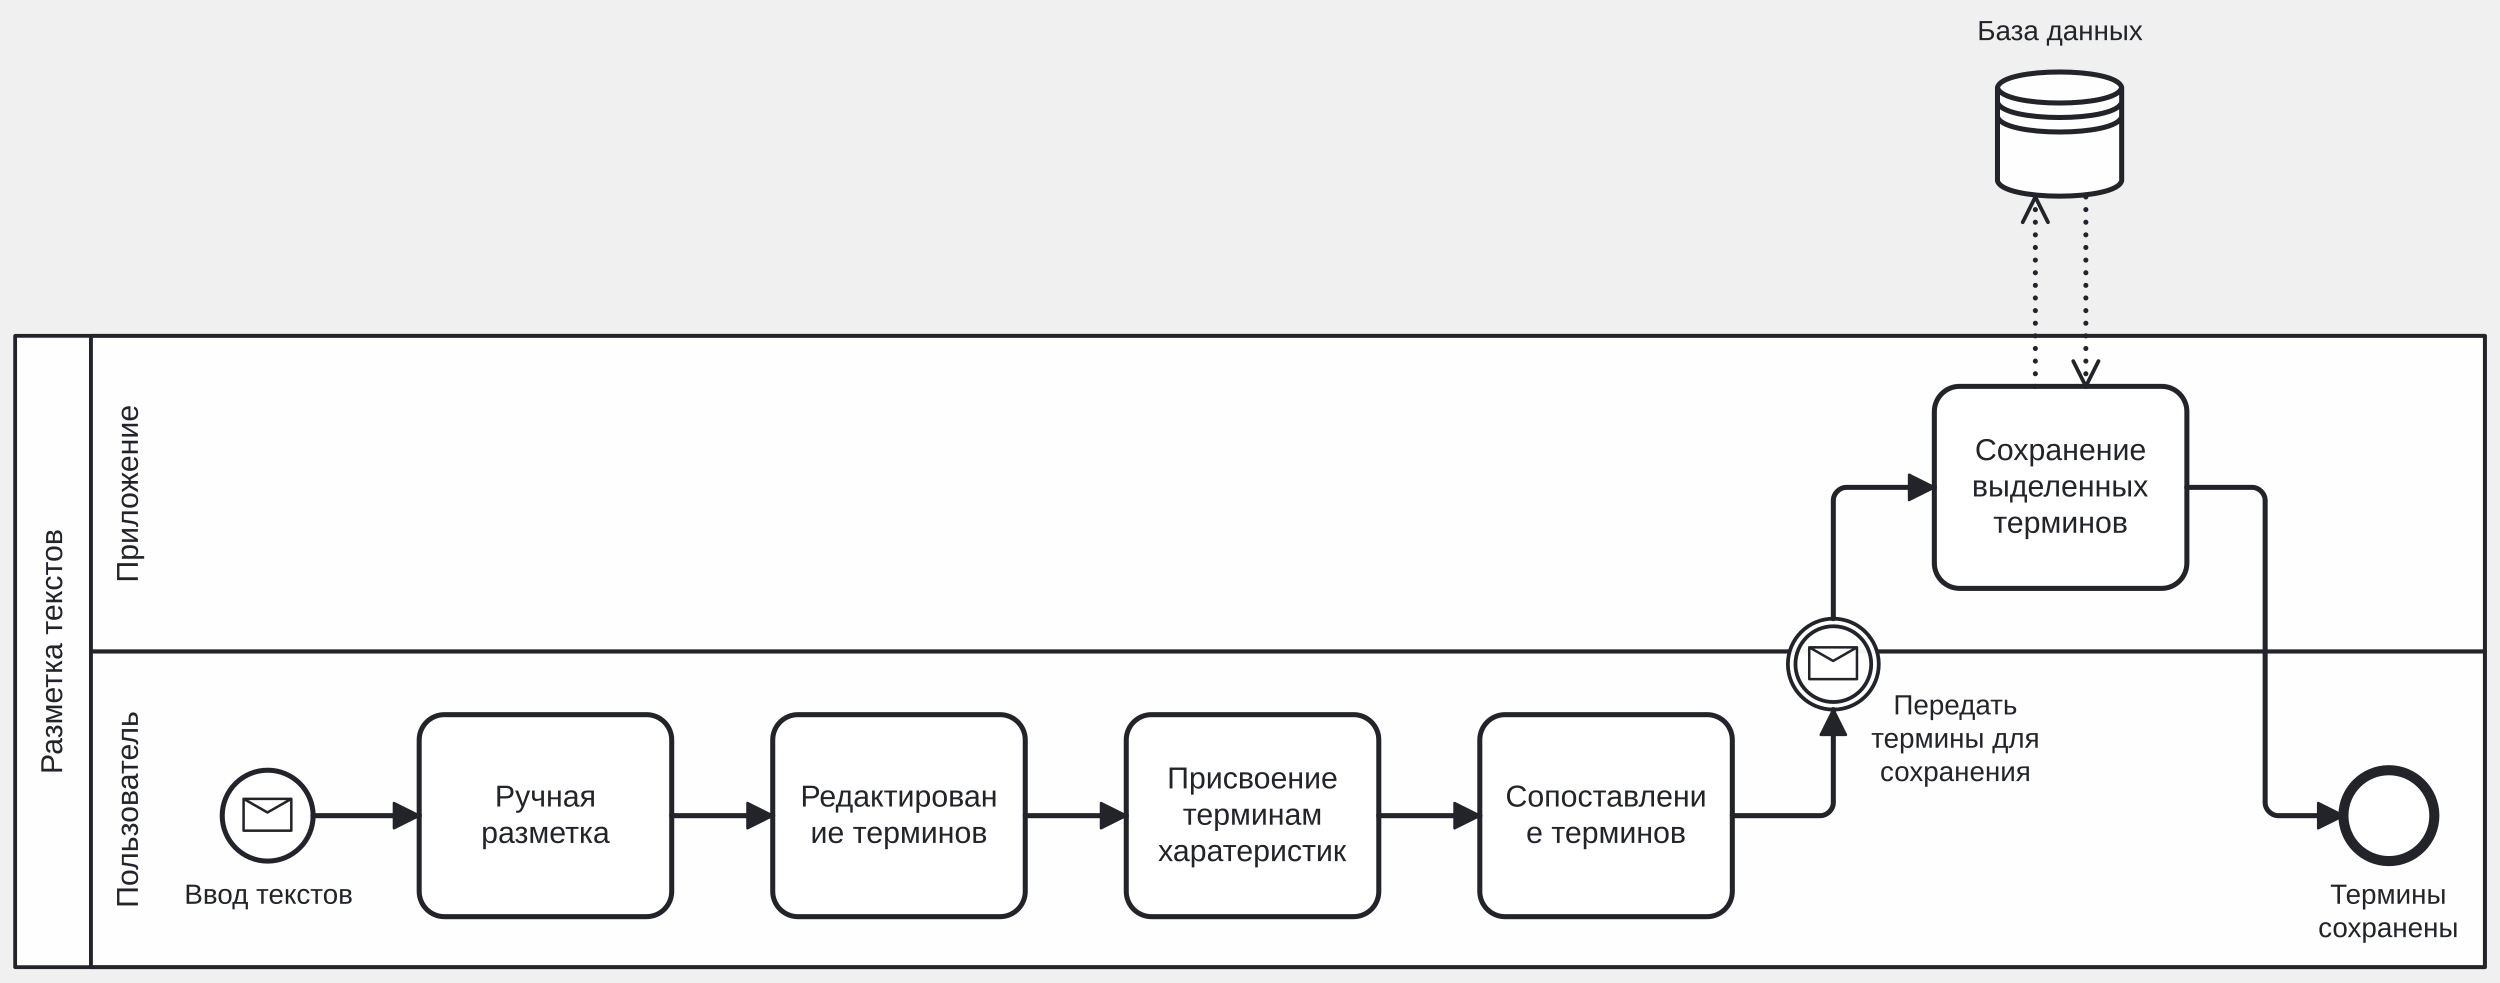
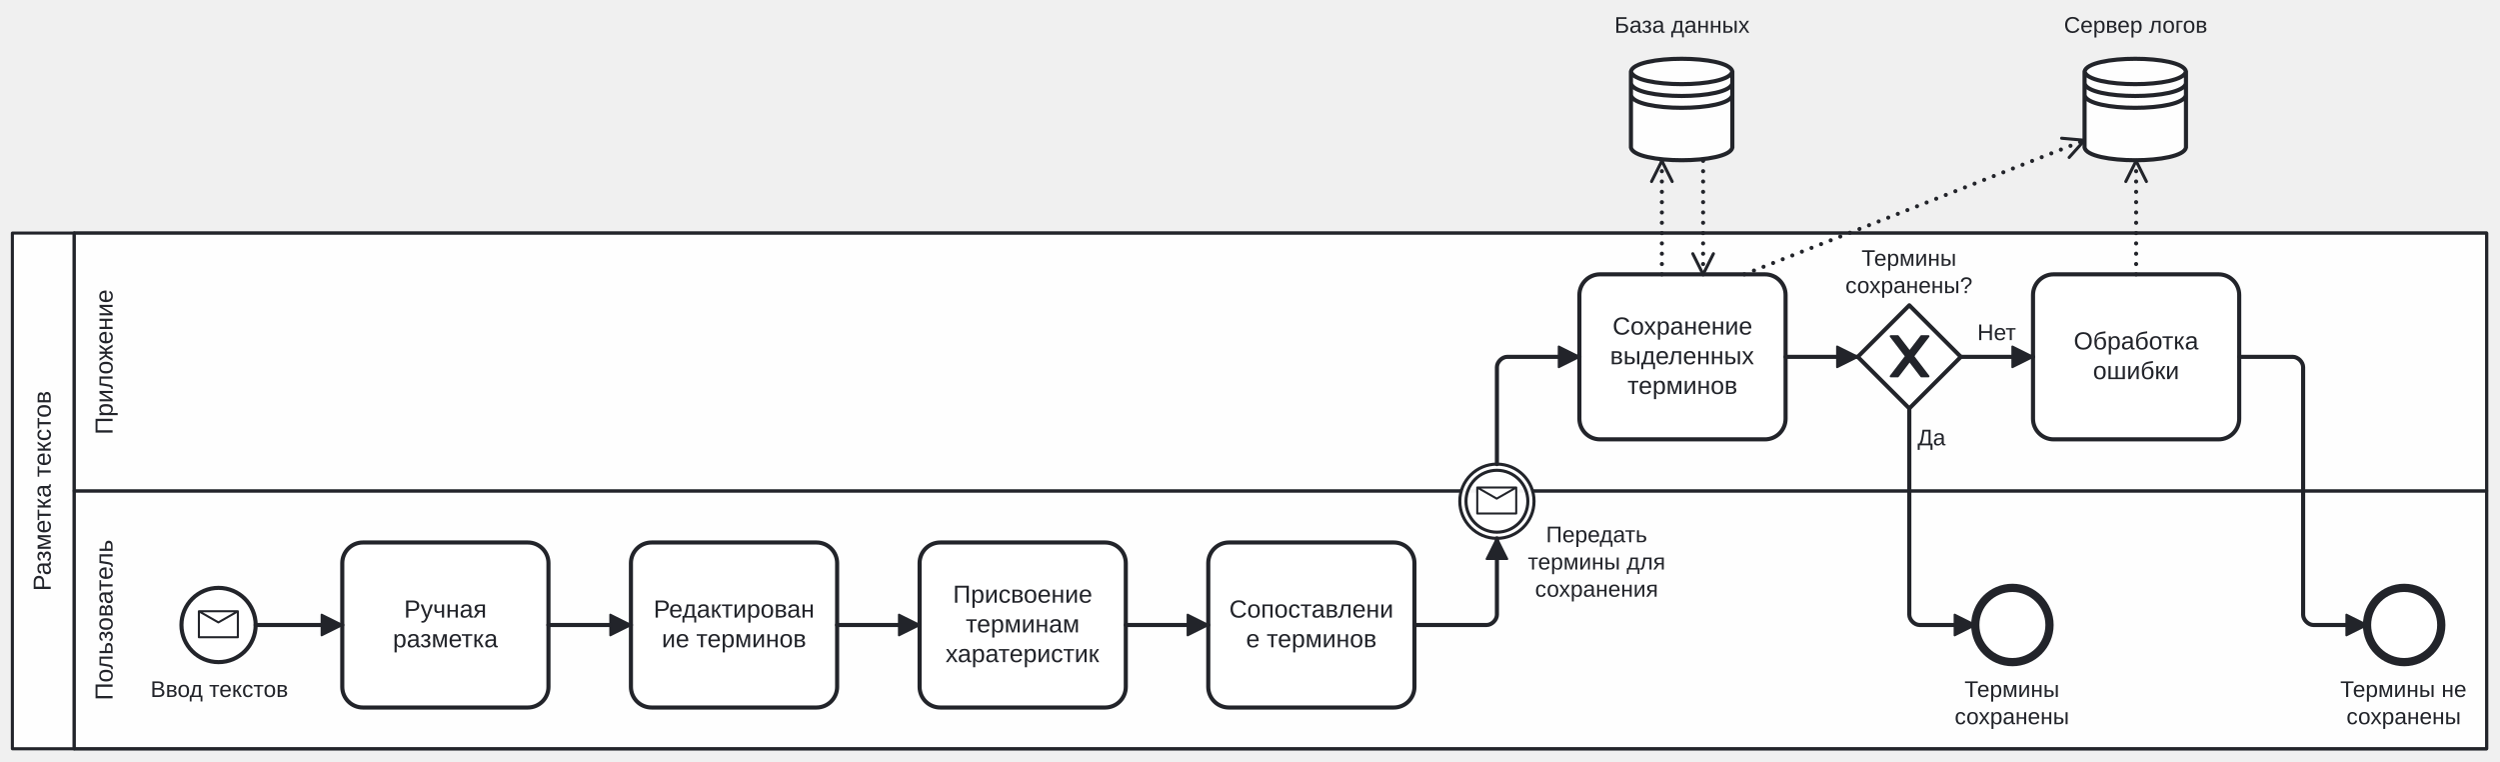
- <svg xmlns="http://www.w3.org/2000/svg" width="990" height="389" viewBox="154 527 990 389" version="1.1">
+ <svg xmlns="http://www.w3.org/2000/svg" width="1212" height="369" viewBox="154 77 1212 369" version="1.1">
  <defs>
-     <marker id="association-end-white-hsl_225_10_15_-6zp7nhjmi5aa1h7s729b6v00y" viewBox="0 0 20 20" refX="11" refY="10" markerWidth="10" markerHeight="10" orient="auto">
+     <pattern id="djs-grid-pattern-69663" width="10" height="10" patternUnits="userSpaceOnUse">
+       <circle cx="0.5" cy="0.5" r="0.5" style="fill: rgb(204, 204, 204);" />
+     </pattern>
+     <marker id="association-end-white-hsl_225_10_15_-8iw83707yyppgft9o4mjp3hu2" viewBox="0 0 20 20" refX="11" refY="10" markerWidth="10" markerHeight="10" orient="auto">
      <path d="M 1 5 L 11 10 L 1 15" style="fill: none; stroke-linecap: round; stroke-linejoin: round; stroke: rgb(34, 36, 42); stroke-width: 1.5px; stroke-dasharray: 10000, 1;" />
    </marker>
-     <marker id="sequenceflow-end-white-hsl_225_10_15_-6zp7nhjmi5aa1h7s729b6v00y" viewBox="0 0 20 20" refX="11" refY="10" markerWidth="10" markerHeight="10" orient="auto">
+     <marker id="sequenceflow-end-white-hsl_225_10_15_-8iw83707yyppgft9o4mjp3hu2" viewBox="0 0 20 20" refX="11" refY="10" markerWidth="10" markerHeight="10" orient="auto">
      <path d="M 1 5 L 11 10 L 1 15 Z" style="stroke-linecap: round; stroke-linejoin: round; stroke: rgb(34, 36, 42); stroke-width: 1px; fill: rgb(34, 36, 42);" />
    </marker>
  </defs>
  <g class="djs-group">
-     <g class="djs-element djs-shape" data-element-id="DataStoreReference_1kqy92c" style="display: block;" transform="matrix(1 0 0 1 945 555)">
-       <g class="djs-visual">
-         <path d="m  0,6.65 l  0,36.885 c  1.639,8.197 47.541,8.197  49.18,0 l  0,-36.885 c -1.639,-8.197 -47.541,-8.197 -49.18,0c  1.639,8.197 47.541,8.197  49.18,0 m  -49.18,5.738c  1.639,8.197 47.541,8.197 49.18,0m  -49.18,5.738c  1.639,8.197 47.541,8.197  49.18,0" style="fill: white; stroke-linecap: round; stroke-linejoin: round; stroke: rgb(34, 36, 42); stroke-width: 2px; fill-opacity: 0.95;" />
-       </g>
-       <rect class="djs-hit djs-hit-all" x="0" y="0" width="50" height="50" style="fill: none; stroke-opacity: 0; stroke: white; stroke-width: 15px;" />
-       <rect x="-6" y="-6" rx="4" width="62" height="62" class="djs-outline" style="fill: none;" />
-     </g>
-   </g>
-   <g class="djs-group">
-     <g class="djs-element djs-shape" data-element-id="DataStoreReference_1kqy92c_label" style="display: block;" transform="matrix(1 0 0 1 937 533)">
-       <g class="djs-visual">
-         <text lineHeight="1.2" class="djs-label" style="font-family: Arial, sans-serif; font-size: 11px; font-weight: normal; fill: rgb(34, 36, 42);">
-           <tspan x="0" y="9.9">База данных</tspan>
-         </text>
-       </g>
-       <rect class="djs-hit djs-hit-all" x="0" y="0" width="66" height="14" style="fill: none; stroke-opacity: 0; stroke: white; stroke-width: 15px;" />
-       <rect x="-6" y="-6" rx="4" width="78" height="26" class="djs-outline" style="fill: none;" />
-     </g>
-   </g>
-   <g class="djs-group">
-     <g class="djs-element djs-shape" data-element-id="Participant_1bsss9o" style="display: block;" transform="matrix(1 0 0 1 160 660)">
-       <g class="djs-visual">
-         <rect x="0" y="0" width="978" height="250" rx="0" ry="0" style="stroke-linecap: round; stroke-linejoin: round; stroke: rgb(34, 36, 42); stroke-width: 1.5px; fill: white; fill-opacity: 0.95;" />
+     <g class="djs-element djs-shape" data-element-id="Participant_1bsss9o" style="display: block;" transform="matrix(1 0 0 1 160 190)">
+       <g class="djs-visual">
+         <rect x="0" y="0" width="1200" height="250" rx="0" ry="0" style="stroke-linecap: round; stroke-linejoin: round; stroke: rgb(34, 36, 42); stroke-width: 1.5px; fill: white; fill-opacity: 0.95;" />
        <path style="fill: none; stroke-linecap: round; stroke-linejoin: round; stroke: rgb(34, 36, 42); stroke-width: 1.5px;" d="M30,0L30,250" />
        <text lineHeight="1.2" class="djs-label" style="font-family: Arial, sans-serif; font-size: 12px; font-weight: normal; fill: rgb(34, 36, 42);" transform="matrix(-1.83697e-16 -1 1 -1.83697e-16 0 250)">
          <tspan x="76.478" y="18.6">Разметка текстов</tspan>
        </text>
      </g>
-       <rect class="djs-hit djs-hit-no-move" x="0" y="0" width="978" height="250" style="fill: none; stroke-opacity: 0; stroke: white; stroke-width: 15px;" />
-       <rect class="djs-hit djs-hit-click-stroke" x="0" y="0" width="978" height="250" style="fill: none; stroke-opacity: 0; stroke: white; stroke-width: 15px;" />
+       <rect x="-6" y="-6" rx="4" width="1212" height="262" class="djs-outline" style="fill: none;" />
+       <rect class="djs-hit djs-hit-no-move" x="0" y="0" width="1200" height="250" style="fill: none; stroke-opacity: 0; stroke: white; stroke-width: 15px;" />
+       <rect class="djs-hit djs-hit-click-stroke" x="0" y="0" width="1200" height="250" style="fill: none; stroke-opacity: 0; stroke: white; stroke-width: 15px;" />
      <rect class="djs-hit djs-hit-all" x="0" y="0" width="30" height="250" style="fill: none; stroke-opacity: 0; stroke: white; stroke-width: 15px;" />
-       <rect x="-6" y="-6" rx="4" width="990" height="262" class="djs-outline" style="fill: none;" />
    </g>
    <g class="djs-children">
      <g class="djs-group">
-         <g class="djs-element djs-shape" data-element-id="Lane_1vtvyvm" style="display: block;" transform="matrix(1 0 0 1 190 660)">
-           <g class="djs-visual">
-             <rect x="0" y="0" width="948" height="125" rx="0" ry="0" style="stroke-linecap: round; stroke-linejoin: round; stroke: rgb(34, 36, 42); stroke-width: 1.5px; fill: white; fill-opacity: 0.35;" />
+         <g class="djs-element djs-shape" data-element-id="Lane_03l8qrl" style="display: block;" transform="matrix(1 0 0 1 190 315)">
+           <g class="djs-visual">
+             <rect x="0" y="0" width="1170" height="125" rx="0" ry="0" style="stroke-linecap: round; stroke-linejoin: round; stroke: rgb(34, 36, 42); stroke-width: 1.5px; fill: white; fill-opacity: 0.35;" />
+             <text lineHeight="1.2" class="djs-label" style="font-family: Arial, sans-serif; font-size: 12px; font-weight: normal; fill: rgb(34, 36, 42);" transform="matrix(-1.83697e-16 -1 1 -1.83697e-16 0 125)">
+               <tspan x="23.49" y="18.6">Пользователь</tspan>
+             </text>
+           </g>
+           <rect x="-6" y="-6" rx="4" width="1182" height="137" class="djs-outline" style="fill: none;" />
+           <rect class="djs-hit djs-hit-no-move" x="0" y="0" width="1170" height="125" style="fill: none; stroke-opacity: 0; stroke: white; stroke-width: 15px;" />
+           <rect class="djs-hit djs-hit-click-stroke" x="0" y="0" width="1170" height="125" style="fill: none; stroke-opacity: 0; stroke: white; stroke-width: 15px;" />
+           <rect class="djs-hit djs-hit-all" x="0" y="0" width="30" height="125" style="fill: none; stroke-opacity: 0; stroke: white; stroke-width: 15px;" />
+         </g>
+       </g>
+       <g class="djs-group">
+         <g class="djs-element djs-shape" data-element-id="Lane_1vtvyvm" style="display: block;" transform="matrix(1 0 0 1 190 190)">
+           <g class="djs-visual">
+             <rect x="0" y="0" width="1170" height="125" rx="0" ry="0" style="stroke-linecap: round; stroke-linejoin: round; stroke: rgb(34, 36, 42); stroke-width: 1.5px; fill: white; fill-opacity: 0.35;" />
            <text lineHeight="1.2" class="djs-label" style="font-family: Arial, sans-serif; font-size: 12px; font-weight: normal; fill: rgb(34, 36, 42);" transform="matrix(-1.83697e-16 -1 1 -1.83697e-16 0 125)">
              <tspan x="27.306" y="18.6">Приложение</tspan>
            </text>
          </g>
-           <rect class="djs-hit djs-hit-no-move" x="0" y="0" width="948" height="125" style="fill: none; stroke-opacity: 0; stroke: white; stroke-width: 15px;" />
-           <rect class="djs-hit djs-hit-click-stroke" x="0" y="0" width="948" height="125" style="fill: none; stroke-opacity: 0; stroke: white; stroke-width: 15px;" />
+           <rect x="-6" y="-6" rx="4" width="1182" height="137" class="djs-outline" style="fill: none;" />
+           <rect class="djs-hit djs-hit-no-move" x="0" y="0" width="1170" height="125" style="fill: none; stroke-opacity: 0; stroke: white; stroke-width: 15px;" />
+           <rect class="djs-hit djs-hit-click-stroke" x="0" y="0" width="1170" height="125" style="fill: none; stroke-opacity: 0; stroke: white; stroke-width: 15px;" />
          <rect class="djs-hit djs-hit-all" x="0" y="0" width="30" height="125" style="fill: none; stroke-opacity: 0; stroke: white; stroke-width: 15px;" />
-           <rect x="-6" y="-6" rx="4" width="960" height="137" class="djs-outline" style="fill: none;" />
-         </g>
-       </g>
-       <g class="djs-group">
-         <g class="djs-element djs-shape" data-element-id="Lane_03l8qrl" style="display: block;" transform="matrix(1 0 0 1 190 785)">
-           <g class="djs-visual">
-             <rect x="0" y="0" width="948" height="125" rx="0" ry="0" style="stroke-linecap: round; stroke-linejoin: round; stroke: rgb(34, 36, 42); stroke-width: 1.5px; fill: white; fill-opacity: 0.35;" />
-             <text lineHeight="1.2" class="djs-label" style="font-family: Arial, sans-serif; font-size: 12px; font-weight: normal; fill: rgb(34, 36, 42);" transform="matrix(-1.83697e-16 -1 1 -1.83697e-16 0 125)">
-               <tspan x="23.49" y="18.6">Пользователь</tspan>
-             </text>
-           </g>
-           <rect class="djs-hit djs-hit-no-move" x="0" y="0" width="948" height="125" style="fill: none; stroke-opacity: 0; stroke: white; stroke-width: 15px;" />
-           <rect class="djs-hit djs-hit-click-stroke" x="0" y="0" width="948" height="125" style="fill: none; stroke-opacity: 0; stroke: white; stroke-width: 15px;" />
-           <rect class="djs-hit djs-hit-all" x="0" y="0" width="30" height="125" style="fill: none; stroke-opacity: 0; stroke: white; stroke-width: 15px;" />
-           <rect x="-6" y="-6" rx="4" width="960" height="137" class="djs-outline" style="fill: none;" />
-         </g>
-       </g>
-       <g class="djs-group">
-         <g class="djs-element djs-shape" data-element-id="Event_0g27mgn" style="display: block;" transform="matrix(1 0 0 1 242 832)">
+         </g>
+       </g>
+       <g class="djs-group">
+         <g class="djs-element djs-shape" data-element-id="Event_0g27mgn" style="display: block;" transform="matrix(1 0 0 1 242 362)">
          <g class="djs-visual">
            <circle cx="18" cy="18" r="18" style="stroke-linecap: round; stroke-linejoin: round; stroke: rgb(34, 36, 42); stroke-width: 2px; fill: white; fill-opacity: 0.95;" />
            <path d="m 8.46,11.34 l 0,12.6 l 18.9,0 l 0,-12.6 z l 9.45,5.4 l 9.45,-5.4" style="fill: white; stroke-linecap: round; stroke-linejoin: round; stroke: rgb(34, 36, 42); stroke-width: 1px;" />
          </g>
          <rect class="djs-hit djs-hit-all" x="0" y="0" width="36" height="36" style="fill: none; stroke-opacity: 0; stroke: white; stroke-width: 15px;" />
          <rect x="-6" y="-6" rx="4" width="48" height="48" class="djs-outline" style="fill: none;" />
        </g>
      </g>
      <g class="djs-group">
-         <g class="djs-element djs-shape" data-element-id="Event_0g27mgn_label" style="display: block;" transform="matrix(1 0 0 1 227 875)">
-           <g class="djs-visual">
-             <text lineHeight="1.2" class="djs-label" style="font-family: Arial, sans-serif; font-size: 11px; font-weight: normal; fill: rgb(34, 36, 42);">
-               <tspan x="0" y="9.9">Ввод текстов</tspan>
-             </text>
-           </g>
-           <rect class="djs-hit djs-hit-all" x="0" y="0" width="67" height="14" style="fill: none; stroke-opacity: 0; stroke: white; stroke-width: 15px;" />
-           <rect x="-6" y="-6" rx="4" width="79" height="26" class="djs-outline" style="fill: none;" />
-         </g>
-       </g>
-       <g class="djs-group">
-         <g class="djs-element djs-shape" data-element-id="Activity_0i40jxw" style="display: block;" transform="matrix(1 0 0 1 320 810)">
+         <g class="djs-element djs-shape" data-element-id="Activity_0i40jxw" style="display: block;" transform="matrix(1 0 0 1 320 340)">
          <g class="djs-visual">
            <rect x="0" y="0" width="100" height="80" rx="10" ry="10" style="stroke-linecap: round; stroke-linejoin: round; stroke: rgb(34, 36, 42); stroke-width: 2px; fill: white; fill-opacity: 0.95;" />
            <text lineHeight="1.2" class="djs-label" style="font-family: Arial, sans-serif; font-size: 12px; font-weight: normal; fill: rgb(34, 36, 42);">
              <tspan x="29.969" y="36.4">Ручная </tspan>
              <tspan x="24.538" y="50.8">разметка</tspan>
            </text>
          </g>
          <rect class="djs-hit djs-hit-all" x="0" y="0" width="100" height="80" style="fill: none; stroke-opacity: 0; stroke: white; stroke-width: 15px;" />
          <rect x="-6" y="-6" rx="4" width="112" height="92" class="djs-outline" style="fill: none;" />
        </g>
      </g>
      <g class="djs-group">
-         <g class="djs-element djs-shape" data-element-id="Activity_0z4qa3a" style="display: block;" transform="matrix(1 0 0 1 460 810)">
+         <g class="djs-element djs-shape" data-element-id="Activity_0z4qa3a" style="display: block;" transform="matrix(1 0 0 1 460 340)">
          <g class="djs-visual">
            <rect x="0" y="0" width="100" height="80" rx="10" ry="10" style="stroke-linecap: round; stroke-linejoin: round; stroke: rgb(34, 36, 42); stroke-width: 2px; fill: white; fill-opacity: 0.95;" />
            <text lineHeight="1.2" class="djs-label" style="font-family: Arial, sans-serif; font-size: 12px; font-weight: normal; fill: rgb(34, 36, 42);">
              <tspan x="10.981" y="36.4">Редактирован</tspan>
              <tspan x="14.963" y="50.8">ие терминов</tspan>
            </text>
          </g>
          <rect class="djs-hit djs-hit-all" x="0" y="0" width="100" height="80" style="fill: none; stroke-opacity: 0; stroke: white; stroke-width: 15px;" />
          <rect x="-6" y="-6" rx="4" width="112" height="92" class="djs-outline" style="fill: none;" />
        </g>
      </g>
      <g class="djs-group">
-         <g class="djs-element djs-shape" data-element-id="Activity_0rbfuh7" style="display: block;" transform="matrix(1 0 0 1 600 810)">
+         <g class="djs-element djs-shape" data-element-id="Activity_0rbfuh7" style="display: block;" transform="matrix(1 0 0 1 600 340)">
          <g class="djs-visual">
            <rect x="0" y="0" width="100" height="80" rx="10" ry="10" style="stroke-linecap: round; stroke-linejoin: round; stroke: rgb(34, 36, 42); stroke-width: 2px; fill: white; fill-opacity: 0.95;" />
            <text lineHeight="1.2" class="djs-label" style="font-family: Arial, sans-serif; font-size: 12px; font-weight: normal; fill: rgb(34, 36, 42);">
              <tspan x="16.2" y="29.2">Присвоение </tspan>
              <tspan x="22.387" y="43.6">терминам </tspan>
              <tspan x="12.583" y="58">харатеристик</tspan>
            </text>
          </g>
          <rect class="djs-hit djs-hit-all" x="0" y="0" width="100" height="80" style="fill: none; stroke-opacity: 0; stroke: white; stroke-width: 15px;" />
          <rect x="-6" y="-6" rx="4" width="112" height="92" class="djs-outline" style="fill: none;" />
        </g>
      </g>
      <g class="djs-group">
-         <g class="djs-element djs-shape" data-element-id="Activity_16dvyb1" style="display: block;" transform="matrix(1 0 0 1 740 810)">
+         <g class="djs-element djs-shape" data-element-id="Activity_16dvyb1" style="display: block;" transform="matrix(1 0 0 1 740 340)">
          <g class="djs-visual">
            <rect x="0" y="0" width="100" height="80" rx="10" ry="10" style="stroke-linecap: round; stroke-linejoin: round; stroke: rgb(34, 36, 42); stroke-width: 2px; fill: white; fill-opacity: 0.95;" />
            <text lineHeight="1.2" class="djs-label" style="font-family: Arial, sans-serif; font-size: 12px; font-weight: normal; fill: rgb(34, 36, 42);">
              <tspan x="10.169" y="36.4">Сопоставлени</tspan>
              <tspan x="18.315" y="50.8">е терминов</tspan>
            </text>
          </g>
          <rect class="djs-hit djs-hit-all" x="0" y="0" width="100" height="80" style="fill: none; stroke-opacity: 0; stroke: white; stroke-width: 15px;" />
          <rect x="-6" y="-6" rx="4" width="112" height="92" class="djs-outline" style="fill: none;" />
        </g>
      </g>
      <g class="djs-group">
-         <g class="djs-element djs-shape" data-element-id="Activity_1lu5fei" style="display: block;" transform="matrix(1 0 0 1 920 680)">
+         <g class="djs-element djs-shape" data-element-id="Activity_1lu5fei" style="display: block;" transform="matrix(1 0 0 1 920 210)">
          <g class="djs-visual">
            <rect x="0" y="0" width="100" height="80" rx="10" ry="10" style="stroke-linecap: round; stroke-linejoin: round; stroke: rgb(34, 36, 42); stroke-width: 2px; fill: white; fill-opacity: 0.95;" />
            <text lineHeight="1.2" class="djs-label" style="font-family: Arial, sans-serif; font-size: 12px; font-weight: normal; fill: rgb(34, 36, 42);">
              <tspan x="16.069" y="29.2">Сохранение </tspan>
              <tspan x="14.884" y="43.6">выделенных </tspan>
              <tspan x="23.319" y="58">терминов</tspan>
            </text>
          </g>
          <rect class="djs-hit djs-hit-all" x="0" y="0" width="100" height="80" style="fill: none; stroke-opacity: 0; stroke: white; stroke-width: 15px;" />
          <rect x="-6" y="-6" rx="4" width="112" height="92" class="djs-outline" style="fill: none;" />
        </g>
      </g>
      <g class="djs-group">
-         <g class="djs-element djs-shape" data-element-id="Event_1tzlm2n" style="display: block;" transform="matrix(1 0 0 1 862 772)">
+         <g class="djs-element djs-shape" data-element-id="Event_1tzlm2n" style="display: block;" transform="matrix(1 0 0 1 862 302)">
          <g class="djs-visual">
            <circle cx="18" cy="18" r="18" style="stroke-linecap: round; stroke-linejoin: round; stroke: rgb(34, 36, 42); stroke-width: 1.5px; fill: white; fill-opacity: 0.95;" />
            <circle cx="18" cy="18" r="15" style="stroke-linecap: round; stroke-linejoin: round; stroke: rgb(34, 36, 42); stroke-width: 1.5px; fill: none;" />
            <path d="m 8.46,11.34 l 0,12.6 l 18.9,0 l 0,-12.6 z l 9.45,5.4 l 9.45,-5.4" style="fill: white; stroke-linecap: round; stroke-linejoin: round; stroke: rgb(34, 36, 42); stroke-width: 1px;" />
          </g>
          <rect class="djs-hit djs-hit-all" x="0" y="0" width="36" height="36" style="fill: none; stroke-opacity: 0; stroke: white; stroke-width: 15px;" />
          <rect x="-6" y="-6" rx="4" width="48" height="48" class="djs-outline" style="fill: none;" />
        </g>
      </g>
      <g class="djs-group">
-         <g class="djs-element djs-shape" data-element-id="Event_1tzlm2n_label" style="display: block;" transform="matrix(1 0 0 1 895 800)">
-           <g class="djs-visual">
-             <text lineHeight="1.2" class="djs-label" style="font-family: Arial, sans-serif; font-size: 11px; font-weight: normal; fill: rgb(34, 36, 42);">
-               <tspan x="8.8" y="9.9">Передать </tspan>
-               <tspan x="0" y="23.1">термины для </tspan>
-               <tspan x="3.481" y="36.3">сохранения</tspan>
-             </text>
-           </g>
-           <rect class="djs-hit djs-hit-all" x="0" y="0" width="67" height="40" style="fill: none; stroke-opacity: 0; stroke: white; stroke-width: 15px;" />
-           <rect x="-6" y="-6" rx="4" width="79" height="52" class="djs-outline" style="fill: none;" />
-         </g>
-       </g>
-       <g class="djs-group">
-         <g class="djs-element djs-shape" data-element-id="Event_1u6f0yx" style="display: block;" transform="matrix(1 0 0 1 1082 832)">
+         <g class="djs-element djs-shape" data-element-id="Gateway_0qjmpz0" style="display: block;" transform="matrix(1 0 0 1 1055 225)">
+           <g class="djs-visual">
+             <polygon points="25,0 50,25 25,50 0,25" style="stroke-linecap: round; stroke-linejoin: round; stroke: rgb(34, 36, 42); stroke-width: 2px; fill: white; fill-opacity: 0.95;" />
+             <path d="m 16,15 7.429,9.714 -7.429,9.714 3.429,0 5.714,-7.464 5.714,7.464 3.429,0 -7.429,-9.714 7.429,-9.714 -3.429,0 -5.714,7.464 -5.714,-7.464 -3.429,0 z" style="fill: rgb(34, 36, 42); stroke-linecap: round; stroke-linejoin: round; stroke: rgb(34, 36, 42); stroke-width: 1px;" />
+           </g>
+           <rect class="djs-hit djs-hit-all" x="0" y="0" width="50" height="50" style="fill: none; stroke-opacity: 0; stroke: white; stroke-width: 15px;" />
+           <rect x="-6" y="-6" rx="4" width="62" height="62" class="djs-outline" style="fill: none;" />
+         </g>
+       </g>
+       <g class="djs-group">
+         <g class="djs-element djs-shape" data-element-id="Activity_05qfs2g" style="display: block;" transform="matrix(1 0 0 1 1140 210)">
+           <g class="djs-visual">
+             <rect x="0" y="0" width="100" height="80" rx="10" ry="10" style="stroke-linecap: round; stroke-linejoin: round; stroke: rgb(34, 36, 42); stroke-width: 2px; fill: white; fill-opacity: 0.95;" />
+             <text lineHeight="1.2" class="djs-label" style="font-family: Arial, sans-serif; font-size: 12px; font-weight: normal; fill: rgb(34, 36, 42);">
+               <tspan x="19.737" y="36.4">Обработка </tspan>
+               <tspan x="29.081" y="50.8">ошибки</tspan>
+             </text>
+           </g>
+           <rect class="djs-hit djs-hit-all" x="0" y="0" width="100" height="80" style="fill: none; stroke-opacity: 0; stroke: white; stroke-width: 15px;" />
+           <rect x="-6" y="-6" rx="4" width="112" height="92" class="djs-outline" style="fill: none;" />
+         </g>
+       </g>
+       <g class="djs-group">
+         <g class="djs-element djs-shape" data-element-id="Event_1u6f0yx" style="display: block;" transform="matrix(1 0 0 1 1112 362)">
          <g class="djs-visual">
            <circle cx="18" cy="18" r="18" style="stroke-linecap: round; stroke-linejoin: round; stroke: rgb(34, 36, 42); stroke-width: 4px; fill: white; fill-opacity: 0.95;" />
          </g>
          <rect class="djs-hit djs-hit-all" x="0" y="0" width="36" height="36" style="fill: none; stroke-opacity: 0; stroke: white; stroke-width: 15px;" />
          <rect x="-6" y="-6" rx="4" width="48" height="48" class="djs-outline" style="fill: none;" />
        </g>
      </g>
      <g class="djs-group">
-         <g class="djs-element djs-shape" data-element-id="Event_1u6f0yx_label" style="display: block;" transform="matrix(1 0 0 1 1072 875)">
-           <g class="djs-visual">
-             <text lineHeight="1.2" class="djs-label" style="font-family: Arial, sans-serif; font-size: 11px; font-weight: normal; fill: rgb(34, 36, 42);">
-               <tspan x="4.756" y="9.9">Термины </tspan>
-               <tspan x="0" y="23.1">сохранены</tspan>
-             </text>
-           </g>
-           <rect class="djs-hit djs-hit-all" x="0" y="0" width="56" height="27" style="fill: none; stroke-opacity: 0; stroke: white; stroke-width: 15px;" />
-           <rect x="-6" y="-6" rx="4" width="68" height="39" class="djs-outline" style="fill: none;" />
+         <g class="djs-element djs-shape" data-element-id="Event_0getkmm" style="display: block;" transform="matrix(1 0 0 1 1302 362)">
+           <g class="djs-visual">
+             <circle cx="18" cy="18" r="18" style="stroke-linecap: round; stroke-linejoin: round; stroke: rgb(34, 36, 42); stroke-width: 4px; fill: white; fill-opacity: 0.95;" />
+           </g>
+           <rect class="djs-hit djs-hit-all" x="0" y="0" width="36" height="36" style="fill: none; stroke-opacity: 0; stroke: white; stroke-width: 15px;" />
+           <rect x="-6" y="-6" rx="4" width="48" height="48" class="djs-outline" style="fill: none;" />
        </g>
      </g>
      <g class="djs-group">
        <g class="djs-element djs-connection" data-element-id="Flow_0k7xqcv" style="display: block;">
          <g class="djs-visual">
-             <path data-corner-radius="5" style="fill: none; stroke-linecap: round; stroke-linejoin: round; stroke: rgb(34, 36, 42); stroke-width: 2px; marker-end: url('#sequenceflow-end-white-hsl_225_10_15_-6zp7nhjmi5aa1h7s729b6v00y');" d="M278,850L320,850" />
-           </g>
-           <path d="M278,850L320,850" class="djs-hit djs-hit-stroke" style="fill: none; stroke-opacity: 0; stroke: white; stroke-width: 15px;" />
-           <rect x="272" y="844" rx="4" width="54" height="12" class="djs-outline" style="fill: none;" />
+             <path data-corner-radius="5" style="fill: none; stroke-linecap: round; stroke-linejoin: round; stroke: rgb(34, 36, 42); stroke-width: 2px; marker-end: url('#sequenceflow-end-white-hsl_225_10_15_-8iw83707yyppgft9o4mjp3hu2');" d="M278,380L320,380" />
+           </g>
+           <path d="M278,380L320,380" class="djs-hit djs-hit-stroke" style="fill: none; stroke-opacity: 0; stroke: white; stroke-width: 15px;" />
+           <rect x="272" y="374" rx="4" width="54" height="12" class="djs-outline" style="fill: none;" />
        </g>
      </g>
      <g class="djs-group">
        <g class="djs-element djs-connection" data-element-id="Flow_1c8m9ds" style="display: block;">
          <g class="djs-visual">
-             <path data-corner-radius="5" style="fill: none; stroke-linecap: round; stroke-linejoin: round; stroke: rgb(34, 36, 42); stroke-width: 2px; marker-end: url('#sequenceflow-end-white-hsl_225_10_15_-6zp7nhjmi5aa1h7s729b6v00y');" d="M420,850L460,850" />
-           </g>
-           <path d="M420,850L460,850" class="djs-hit djs-hit-stroke" style="fill: none; stroke-opacity: 0; stroke: white; stroke-width: 15px;" />
-           <rect x="414" y="844" rx="4" width="52" height="12" class="djs-outline" style="fill: none;" />
+             <path data-corner-radius="5" style="fill: none; stroke-linecap: round; stroke-linejoin: round; stroke: rgb(34, 36, 42); stroke-width: 2px; marker-end: url('#sequenceflow-end-white-hsl_225_10_15_-8iw83707yyppgft9o4mjp3hu2');" d="M420,380L460,380" />
+           </g>
+           <path d="M420,380L460,380" class="djs-hit djs-hit-stroke" style="fill: none; stroke-opacity: 0; stroke: white; stroke-width: 15px;" />
+           <rect x="414" y="374" rx="4" width="52" height="12" class="djs-outline" style="fill: none;" />
        </g>
      </g>
      <g class="djs-group">
        <g class="djs-element djs-connection" data-element-id="Flow_055g63x" style="display: block;">
          <g class="djs-visual">
-             <path data-corner-radius="5" style="fill: none; stroke-linecap: round; stroke-linejoin: round; stroke: rgb(34, 36, 42); stroke-width: 2px; marker-end: url('#sequenceflow-end-white-hsl_225_10_15_-6zp7nhjmi5aa1h7s729b6v00y');" d="M560,850L600,850" />
-           </g>
-           <path d="M560,850L600,850" class="djs-hit djs-hit-stroke" style="fill: none; stroke-opacity: 0; stroke: white; stroke-width: 15px;" />
-           <rect x="554" y="844" rx="4" width="52" height="12" class="djs-outline" style="fill: none;" />
+             <path data-corner-radius="5" style="fill: none; stroke-linecap: round; stroke-linejoin: round; stroke: rgb(34, 36, 42); stroke-width: 2px; marker-end: url('#sequenceflow-end-white-hsl_225_10_15_-8iw83707yyppgft9o4mjp3hu2');" d="M560,380L600,380" />
+           </g>
+           <path d="M560,380L600,380" class="djs-hit djs-hit-stroke" style="fill: none; stroke-opacity: 0; stroke: white; stroke-width: 15px;" />
+           <rect x="554" y="374" rx="4" width="52" height="12" class="djs-outline" style="fill: none;" />
        </g>
      </g>
      <g class="djs-group">
        <g class="djs-element djs-connection" data-element-id="Flow_0x78f0c" style="display: block;">
          <g class="djs-visual">
-             <path data-corner-radius="5" style="fill: none; stroke-linecap: round; stroke-linejoin: round; stroke: rgb(34, 36, 42); stroke-width: 2px; marker-end: url('#sequenceflow-end-white-hsl_225_10_15_-6zp7nhjmi5aa1h7s729b6v00y');" d="M700,850L740,850" />
-           </g>
-           <path d="M700,850L740,850" class="djs-hit djs-hit-stroke" style="fill: none; stroke-opacity: 0; stroke: white; stroke-width: 15px;" />
-           <rect x="694" y="844" rx="4" width="52" height="12" class="djs-outline" style="fill: none;" />
+             <path data-corner-radius="5" style="fill: none; stroke-linecap: round; stroke-linejoin: round; stroke: rgb(34, 36, 42); stroke-width: 2px; marker-end: url('#sequenceflow-end-white-hsl_225_10_15_-8iw83707yyppgft9o4mjp3hu2');" d="M700,380L740,380" />
+           </g>
+           <path d="M700,380L740,380" class="djs-hit djs-hit-stroke" style="fill: none; stroke-opacity: 0; stroke: white; stroke-width: 15px;" />
+           <rect x="694" y="374" rx="4" width="52" height="12" class="djs-outline" style="fill: none;" />
        </g>
      </g>
      <g class="djs-group">
        <g class="djs-element djs-connection" data-element-id="Flow_1jtdg6z" style="display: block;">
          <g class="djs-visual">
-             <path data-corner-radius="5" style="fill: none; stroke-linecap: round; stroke-linejoin: round; stroke: rgb(34, 36, 42); stroke-width: 2px; marker-end: url('#sequenceflow-end-white-hsl_225_10_15_-6zp7nhjmi5aa1h7s729b6v00y');" d="M840,850L875,850C877.5,850,880,847.5,880,845L880,808" />
-           </g>
-           <path d="M840,850L880,850L880,808" class="djs-hit djs-hit-stroke" style="fill: none; stroke-opacity: 0; stroke: white; stroke-width: 15px;" />
-           <rect x="834" y="802" rx="4" width="52" height="54" class="djs-outline" style="fill: none;" />
+             <path data-corner-radius="5" style="fill: none; stroke-linecap: round; stroke-linejoin: round; stroke: rgb(34, 36, 42); stroke-width: 2px; marker-end: url('#sequenceflow-end-white-hsl_225_10_15_-8iw83707yyppgft9o4mjp3hu2');" d="M840,380L875,380C877.5,380,880,377.5,880,375L880,338" />
+           </g>
+           <path d="M840,380L880,380L880,338" class="djs-hit djs-hit-stroke" style="fill: none; stroke-opacity: 0; stroke: white; stroke-width: 15px;" />
+           <rect x="834" y="332" rx="4" width="52" height="54" class="djs-outline" style="fill: none;" />
        </g>
      </g>
      <g class="djs-group">
        <g class="djs-element djs-connection" data-element-id="Flow_1ekbnge" style="display: block;">
          <g class="djs-visual">
-             <path data-corner-radius="5" style="fill: none; stroke-linecap: round; stroke-linejoin: round; stroke: rgb(34, 36, 42); stroke-width: 2px; marker-end: url('#sequenceflow-end-white-hsl_225_10_15_-6zp7nhjmi5aa1h7s729b6v00y');" d="M880,772L880,725C880,722.5,882.5,720,885,720L920,720" />
-           </g>
-           <path d="M880,772L880,720L920,720" class="djs-hit djs-hit-stroke" style="fill: none; stroke-opacity: 0; stroke: white; stroke-width: 15px;" />
-           <rect x="874" y="714" rx="4" width="52" height="64" class="djs-outline" style="fill: none;" />
+             <path data-corner-radius="5" style="fill: none; stroke-linecap: round; stroke-linejoin: round; stroke: rgb(34, 36, 42); stroke-width: 2px; marker-end: url('#sequenceflow-end-white-hsl_225_10_15_-8iw83707yyppgft9o4mjp3hu2');" d="M880,302L880,255C880,252.5,882.5,250,885,250L920,250" />
+           </g>
+           <path d="M880,302L880,250L920,250" class="djs-hit djs-hit-stroke" style="fill: none; stroke-opacity: 0; stroke: white; stroke-width: 15px;" />
+           <rect x="874" y="244" rx="4" width="52" height="64" class="djs-outline" style="fill: none;" />
+         </g>
+       </g>
+       <g class="djs-group">
+         <g class="djs-element djs-connection" data-element-id="Flow_06rlvf8" style="display: block;">
+           <g class="djs-visual">
+             <path data-corner-radius="5" style="fill: none; stroke-linecap: round; stroke-linejoin: round; stroke: rgb(34, 36, 42); stroke-width: 2px; marker-end: url('#sequenceflow-end-white-hsl_225_10_15_-8iw83707yyppgft9o4mjp3hu2');" d="M1020,250L1055,250" />
+           </g>
+           <path d="M1020,250L1055,250" class="djs-hit djs-hit-stroke" style="fill: none; stroke-opacity: 0; stroke: white; stroke-width: 15px;" />
+           <rect x="1014" y="244" rx="4" width="47" height="12" class="djs-outline" style="fill: none;" />
        </g>
      </g>
      <g class="djs-group">
        <g class="djs-element djs-connection" data-element-id="Flow_1m1h423" style="display: block;">
          <g class="djs-visual">
-             <path data-corner-radius="5" style="fill: none; stroke-linecap: round; stroke-linejoin: round; stroke: rgb(34, 36, 42); stroke-width: 2px; marker-end: url('#sequenceflow-end-white-hsl_225_10_15_-6zp7nhjmi5aa1h7s729b6v00y');" d="M1020,720L1046,720C1048.5,720,1051,722.5,1051,725L1051,845C1051,847.5,1053.5,850,1056,850L1082,850" />
-           </g>
-           <path d="M1020,720L1051,720L1051,850L1082,850" class="djs-hit djs-hit-stroke" style="fill: none; stroke-opacity: 0; stroke: white; stroke-width: 15px;" />
-           <rect x="1014" y="714" rx="4" width="74" height="142" class="djs-outline" style="fill: none;" />
-         </g>
-       </g>
+             <path data-corner-radius="5" style="fill: none; stroke-linecap: round; stroke-linejoin: round; stroke: rgb(34, 36, 42); stroke-width: 2px; marker-end: url('#sequenceflow-end-white-hsl_225_10_15_-8iw83707yyppgft9o4mjp3hu2');" d="M1080,275L1080,375C1080,377.5,1082.5,380,1085,380L1112,380" />
+           </g>
+           <path d="M1080,275L1080,380L1112,380" class="djs-hit djs-hit-stroke" style="fill: none; stroke-opacity: 0; stroke: white; stroke-width: 15px;" />
+           <rect x="1074" y="269" rx="4" width="44" height="117" class="djs-outline" style="fill: none;" />
+         </g>
+       </g>
+       <g class="djs-group">
+         <g class="djs-element djs-connection" data-element-id="Flow_0u9yf2b" style="display: block;">
+           <g class="djs-visual">
+             <path data-corner-radius="5" style="fill: none; stroke-linecap: round; stroke-linejoin: round; stroke: rgb(34, 36, 42); stroke-width: 2px; marker-end: url('#sequenceflow-end-white-hsl_225_10_15_-8iw83707yyppgft9o4mjp3hu2');" d="M1105,250L1140,250" />
+           </g>
+           <path d="M1105,250L1140,250" class="djs-hit djs-hit-stroke" style="fill: none; stroke-opacity: 0; stroke: white; stroke-width: 15px;" />
+           <rect x="1099" y="244" rx="4" width="47" height="12" class="djs-outline" style="fill: none;" />
+         </g>
+       </g>
+       <g class="djs-group">
+         <g class="djs-element djs-connection" data-element-id="Flow_13a4mxu" style="display: block;">
+           <g class="djs-visual">
+             <path data-corner-radius="5" style="fill: none; stroke-linecap: round; stroke-linejoin: round; stroke: rgb(34, 36, 42); stroke-width: 2px; marker-end: url('#sequenceflow-end-white-hsl_225_10_15_-8iw83707yyppgft9o4mjp3hu2');" d="M1240,250L1266,250C1268.5,250,1271,252.5,1271,255L1271,375C1271,377.5,1273.5,380,1276,380L1302,380" />
+           </g>
+           <path d="M1240,250L1271,250L1271,380L1302,380" class="djs-hit djs-hit-stroke" style="fill: none; stroke-opacity: 0; stroke: white; stroke-width: 15px;" />
+           <rect x="1234" y="244" rx="4" width="74" height="142" class="djs-outline" style="fill: none;" />
+         </g>
+       </g>
+     </g>
+   </g>
+   <g class="djs-group">
+     <g class="djs-element djs-shape" data-element-id="DataStoreReference_1kqy92c" style="display: block;" transform="matrix(1 0 0 1 945 105)">
+       <g class="djs-visual">
+         <path d="m  0,6.65 l  0,36.885 c  1.639,8.197 47.541,8.197  49.18,0 l  0,-36.885 c -1.639,-8.197 -47.541,-8.197 -49.18,0c  1.639,8.197 47.541,8.197  49.18,0 m  -49.18,5.738c  1.639,8.197 47.541,8.197 49.18,0m  -49.18,5.738c  1.639,8.197 47.541,8.197  49.18,0" style="fill: white; stroke-linecap: round; stroke-linejoin: round; stroke: rgb(34, 36, 42); stroke-width: 2px; fill-opacity: 0.95;" />
+       </g>
+       <rect class="djs-hit djs-hit-all" x="0" y="0" width="50" height="50" style="fill: none; stroke-opacity: 0; stroke: white; stroke-width: 15px;" />
+       <rect x="-6" y="-6" rx="4" width="62" height="62" class="djs-outline" style="fill: none;" />
+     </g>
+   </g>
+   <g class="djs-group">
+     <g class="djs-element djs-shape" data-element-id="DataStoreReference_0ebjixa" style="display: block;" transform="matrix(1 0 0 1 1165 105)">
+       <g class="djs-visual">
+         <path d="m  0,6.65 l  0,36.885 c  1.639,8.197 47.541,8.197  49.18,0 l  0,-36.885 c -1.639,-8.197 -47.541,-8.197 -49.18,0c  1.639,8.197 47.541,8.197  49.18,0 m  -49.18,5.738c  1.639,8.197 47.541,8.197 49.18,0m  -49.18,5.738c  1.639,8.197 47.541,8.197  49.18,0" style="fill: white; stroke-linecap: round; stroke-linejoin: round; stroke: rgb(34, 36, 42); stroke-width: 2px; fill-opacity: 0.95;" />
+       </g>
+       <rect class="djs-hit djs-hit-all" x="0" y="0" width="50" height="50" style="fill: none; stroke-opacity: 0; stroke: white; stroke-width: 15px;" />
+       <rect x="-6" y="-6" rx="4" width="62" height="62" class="djs-outline" style="fill: none;" />
+     </g>
+   </g>
+   <g class="djs-group">
+     <g class="djs-element djs-shape" data-element-id="DataStoreReference_1kqy92c_label" style="display: block;" transform="matrix(1 0 0 1 937 83)">
+       <g class="djs-visual">
+         <text lineHeight="1.2" class="djs-label" style="font-family: Arial, sans-serif; font-size: 11px; font-weight: normal; fill: rgb(34, 36, 42);">
+           <tspan x="0" y="9.9">База данных</tspan>
+         </text>
+       </g>
+       <rect class="djs-hit djs-hit-all" x="0" y="0" width="66" height="14" style="fill: none; stroke-opacity: 0; stroke: white; stroke-width: 15px;" />
+       <rect x="-6" y="-6" rx="4" width="78" height="26" class="djs-outline" style="fill: none;" />
+     </g>
+   </g>
+   <g class="djs-group">
+     <g class="djs-element djs-shape" data-element-id="DataStoreReference_0ebjixa_label" style="display: block;" transform="matrix(1 0 0 1 1155 83)">
+       <g class="djs-visual">
+         <text lineHeight="1.2" class="djs-label" style="font-family: Arial, sans-serif; font-size: 11px; font-weight: normal; fill: rgb(34, 36, 42);">
+           <tspan x="0" y="9.9">Сервер логов</tspan>
+         </text>
+       </g>
+       <rect class="djs-hit djs-hit-all" x="0" y="0" width="70" height="14" style="fill: none; stroke-opacity: 0; stroke: white; stroke-width: 15px;" />
+       <rect x="-6" y="-6" rx="4" width="82" height="26" class="djs-outline" style="fill: none;" />
+     </g>
+   </g>
+   <g class="djs-group">
+     <g class="djs-element djs-shape" data-element-id="Event_0g27mgn_label" style="display: block;" transform="matrix(1 0 0 1 227 405)">
+       <g class="djs-visual">
+         <text lineHeight="1.2" class="djs-label" style="font-family: Arial, sans-serif; font-size: 11px; font-weight: normal; fill: rgb(34, 36, 42);">
+           <tspan x="0" y="9.9">Ввод текстов</tspan>
+         </text>
+       </g>
+       <rect class="djs-hit djs-hit-all" x="0" y="0" width="67" height="14" style="fill: none; stroke-opacity: 0; stroke: white; stroke-width: 15px;" />
+       <rect x="-6" y="-6" rx="4" width="79" height="26" class="djs-outline" style="fill: none;" />
+     </g>
+   </g>
+   <g class="djs-group">
+     <g class="djs-element djs-shape" data-element-id="Event_1tzlm2n_label" style="display: block;" transform="matrix(1 0 0 1 895 330)">
+       <g class="djs-visual">
+         <text lineHeight="1.2" class="djs-label" style="font-family: Arial, sans-serif; font-size: 11px; font-weight: normal; fill: rgb(34, 36, 42);">
+           <tspan x="8.8" y="9.9">Передать </tspan>
+           <tspan x="0" y="23.1">термины для </tspan>
+           <tspan x="3.481" y="36.3">сохранения</tspan>
+         </text>
+       </g>
+       <rect class="djs-hit djs-hit-all" x="0" y="0" width="67" height="40" style="fill: none; stroke-opacity: 0; stroke: white; stroke-width: 15px;" />
+       <rect x="-6" y="-6" rx="4" width="79" height="52" class="djs-outline" style="fill: none;" />
+     </g>
+   </g>
+   <g class="djs-group">
+     <g class="djs-element djs-shape" data-element-id="Gateway_0qjmpz0_label" style="display: block;" transform="matrix(1 0 0 1 1049 196)">
+       <g class="djs-visual">
+         <text lineHeight="1.2" class="djs-label" style="font-family: Arial, sans-serif; font-size: 11px; font-weight: normal; fill: rgb(34, 36, 42);">
+           <tspan x="7.812" y="9.9">Термины </tspan>
+           <tspan x="0" y="23.1">сохранены?</tspan>
+         </text>
+       </g>
+       <rect class="djs-hit djs-hit-all" x="0" y="0" width="62" height="27" style="fill: none; stroke-opacity: 0; stroke: white; stroke-width: 15px;" />
+       <rect x="-6" y="-6" rx="4" width="74" height="39" class="djs-outline" style="fill: none;" />
+     </g>
+   </g>
+   <g class="djs-group">
+     <g class="djs-element djs-shape" data-element-id="Event_1u6f0yx_label" style="display: block;" transform="matrix(1 0 0 1 1102 405)">
+       <g class="djs-visual">
+         <text lineHeight="1.2" class="djs-label" style="font-family: Arial, sans-serif; font-size: 11px; font-weight: normal; fill: rgb(34, 36, 42);">
+           <tspan x="4.756" y="9.9">Термины </tspan>
+           <tspan x="0" y="23.1">сохранены</tspan>
+         </text>
+       </g>
+       <rect class="djs-hit djs-hit-all" x="0" y="0" width="56" height="27" style="fill: none; stroke-opacity: 0; stroke: white; stroke-width: 15px;" />
+       <rect x="-6" y="-6" rx="4" width="68" height="39" class="djs-outline" style="fill: none;" />
+     </g>
+   </g>
+   <g class="djs-group">
+     <g class="djs-element djs-shape" data-element-id="Event_0getkmm_label" style="display: block;" transform="matrix(1 0 0 1 1289 405)">
+       <g class="djs-visual">
+         <text lineHeight="1.2" class="djs-label" style="font-family: Arial, sans-serif; font-size: 11px; font-weight: normal; fill: rgb(34, 36, 42);">
+           <tspan x="0" y="9.9">Термины не </tspan>
+           <tspan x="3.009" y="23.1">сохранены</tspan>
+         </text>
+       </g>
+       <rect class="djs-hit djs-hit-all" x="0" y="0" width="62" height="27" style="fill: none; stroke-opacity: 0; stroke: white; stroke-width: 15px;" />
+       <rect x="-6" y="-6" rx="4" width="74" height="39" class="djs-outline" style="fill: none;" />
+     </g>
+   </g>
+   <g class="djs-group">
+     <g class="djs-element djs-shape" data-element-id="Flow_1m1h423_label" style="display: block;" transform="matrix(1 0 0 1 1084 283)">
+       <g class="djs-visual">
+         <text lineHeight="1.2" class="djs-label" style="font-family: Arial, sans-serif; font-size: 11px; font-weight: normal; fill: rgb(34, 36, 42);">
+           <tspan x="0" y="9.9">Да</tspan>
+         </text>
+       </g>
+       <rect class="djs-hit djs-hit-all" x="0" y="0" width="14" height="14" style="fill: none; stroke-opacity: 0; stroke: white; stroke-width: 15px;" />
+       <rect x="-6" y="-6" rx="4" width="26" height="26" class="djs-outline" style="fill: none;" />
+     </g>
+   </g>
+   <g class="djs-group">
+     <g class="djs-element djs-shape" data-element-id="Flow_0u9yf2b_label" style="display: block;" transform="matrix(1 0 0 1 1113 232)">
+       <g class="djs-visual">
+         <text lineHeight="1.2" class="djs-label" style="font-family: Arial, sans-serif; font-size: 11px; font-weight: normal; fill: rgb(34, 36, 42);">
+           <tspan x="0" y="9.9">Нет</tspan>
+         </text>
+       </g>
+       <rect class="djs-hit djs-hit-all" x="0" y="0" width="20" height="14" style="fill: none; stroke-opacity: 0; stroke: white; stroke-width: 15px;" />
+       <rect x="-6" y="-6" rx="4" width="32" height="26" class="djs-outline" style="fill: none;" />
+     </g>
+   </g>
+   <g class="djs-group">
+     <g class="djs-element djs-connection" data-element-id="DataOutputAssociation_1e8eo9a" style="display: block;">
+       <g class="djs-visual">
+         <path data-corner-radius="5" style="fill: none; stroke-linecap: round; stroke-linejoin: round; stroke: rgb(34, 36, 42); stroke-width: 2px; stroke-dasharray: 0, 5; marker-end: url('#association-end-white-hsl_225_10_15_-8iw83707yyppgft9o4mjp3hu2');" d="M960,210L960,155" />
+       </g>
+       <path d="M960,210L960,155" class="djs-hit djs-hit-stroke" style="fill: none; stroke-opacity: 0; stroke: white; stroke-width: 15px;" />
+       <rect x="954" y="149" rx="4" width="12" height="67" class="djs-outline" style="fill: none;" />
    </g>
  </g>
  <g class="djs-group">
    <g class="djs-element djs-connection" data-element-id="DataInputAssociation_03fxcmy" style="display: block;">
      <g class="djs-visual">
-         <path data-corner-radius="5" style="fill: none; stroke-linecap: round; stroke-linejoin: round; stroke: rgb(34, 36, 42); stroke-width: 2px; stroke-dasharray: 0, 5; marker-end: url('#association-end-white-hsl_225_10_15_-6zp7nhjmi5aa1h7s729b6v00y');" d="M980,605L980,680" />
-       </g>
-       <path d="M980,605L980,680" class="djs-hit djs-hit-stroke" style="fill: none; stroke-opacity: 0; stroke: white; stroke-width: 15px;" />
-       <rect x="974" y="599" rx="4" width="12" height="87" class="djs-outline" style="fill: none;" />
-     </g>
-   </g>
-   <g class="djs-group">
-     <g class="djs-element djs-connection" data-element-id="DataOutputAssociation_1e8eo9a" style="display: block;">
-       <g class="djs-visual">
-         <path data-corner-radius="5" style="fill: none; stroke-linecap: round; stroke-linejoin: round; stroke: rgb(34, 36, 42); stroke-width: 2px; stroke-dasharray: 0, 5; marker-end: url('#association-end-white-hsl_225_10_15_-6zp7nhjmi5aa1h7s729b6v00y');" d="M960,680L960,605" />
-       </g>
-       <path d="M960,680L960,605" class="djs-hit djs-hit-stroke" style="fill: none; stroke-opacity: 0; stroke: white; stroke-width: 15px;" />
-       <rect x="954" y="599" rx="4" width="12" height="87" class="djs-outline" style="fill: none;" />
+         <path data-corner-radius="5" style="fill: none; stroke-linecap: round; stroke-linejoin: round; stroke: rgb(34, 36, 42); stroke-width: 2px; stroke-dasharray: 0, 5; marker-end: url('#association-end-white-hsl_225_10_15_-8iw83707yyppgft9o4mjp3hu2');" d="M980,155L980,210" />
+       </g>
+       <path d="M980,155L980,210" class="djs-hit djs-hit-stroke" style="fill: none; stroke-opacity: 0; stroke: white; stroke-width: 15px;" />
+       <rect x="974" y="149" rx="4" width="12" height="67" class="djs-outline" style="fill: none;" />
+     </g>
+   </g>
+   <g class="djs-group">
+     <g class="djs-element djs-connection" data-element-id="DataOutputAssociation_1qwifva" style="display: block;">
+       <g class="djs-visual">
+         <path data-corner-radius="5" style="fill: none; stroke-linecap: round; stroke-linejoin: round; stroke: rgb(34, 36, 42); stroke-width: 2px; stroke-dasharray: 0, 5; marker-end: url('#association-end-white-hsl_225_10_15_-8iw83707yyppgft9o4mjp3hu2');" d="M1000,210L1165,145" />
+       </g>
+       <path d="M1000,210L1165,145" class="djs-hit djs-hit-stroke" style="fill: none; stroke-opacity: 0; stroke: white; stroke-width: 15px;" />
+       <rect x="994" y="139" rx="4" width="177" height="77" class="djs-outline" style="fill: none;" />
+     </g>
+   </g>
+   <g class="djs-group">
+     <g class="djs-element djs-connection" data-element-id="DataOutputAssociation_0htlxov" style="display: block;">
+       <g class="djs-visual">
+         <path data-corner-radius="5" style="fill: none; stroke-linecap: round; stroke-linejoin: round; stroke: rgb(34, 36, 42); stroke-width: 2px; stroke-dasharray: 0, 5; marker-end: url('#association-end-white-hsl_225_10_15_-8iw83707yyppgft9o4mjp3hu2');" d="M1190,210L1190,155" />
+       </g>
+       <path d="M1190,210L1190,155" class="djs-hit djs-hit-stroke" style="fill: none; stroke-opacity: 0; stroke: white; stroke-width: 15px;" />
+       <rect x="1184" y="149" rx="4" width="12" height="67" class="djs-outline" style="fill: none;" />
    </g>
  </g>
</svg>
